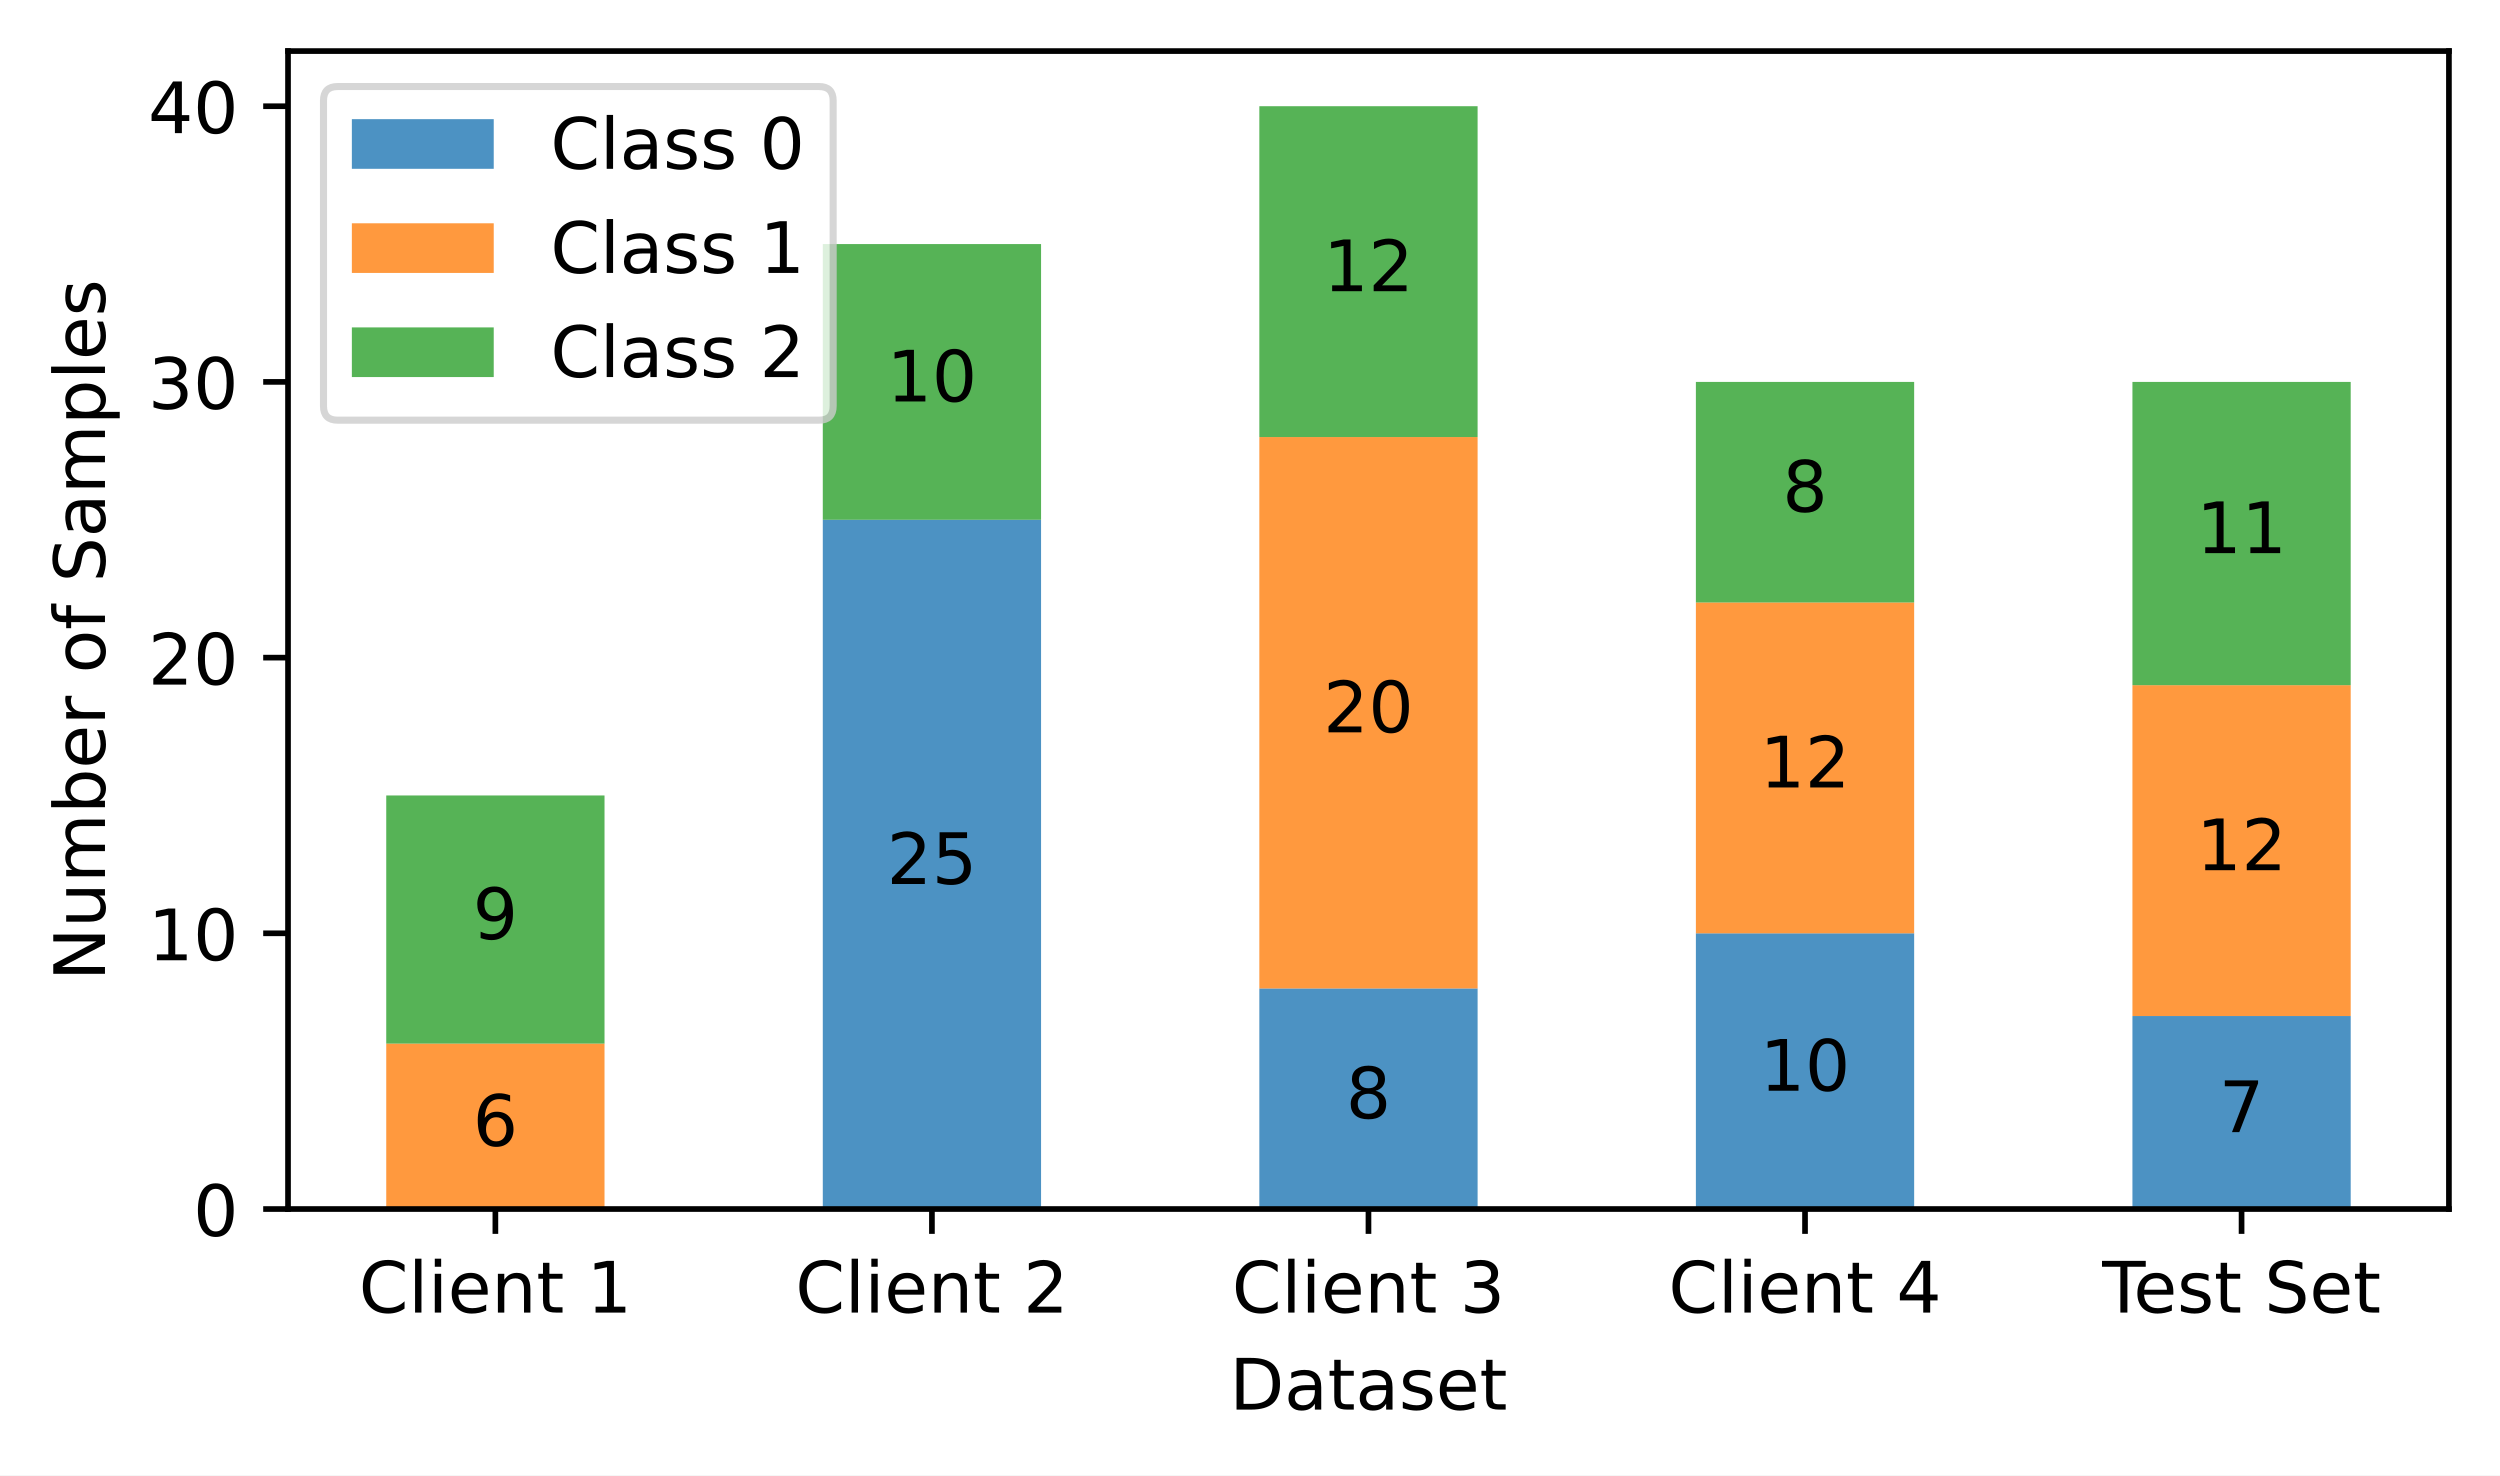
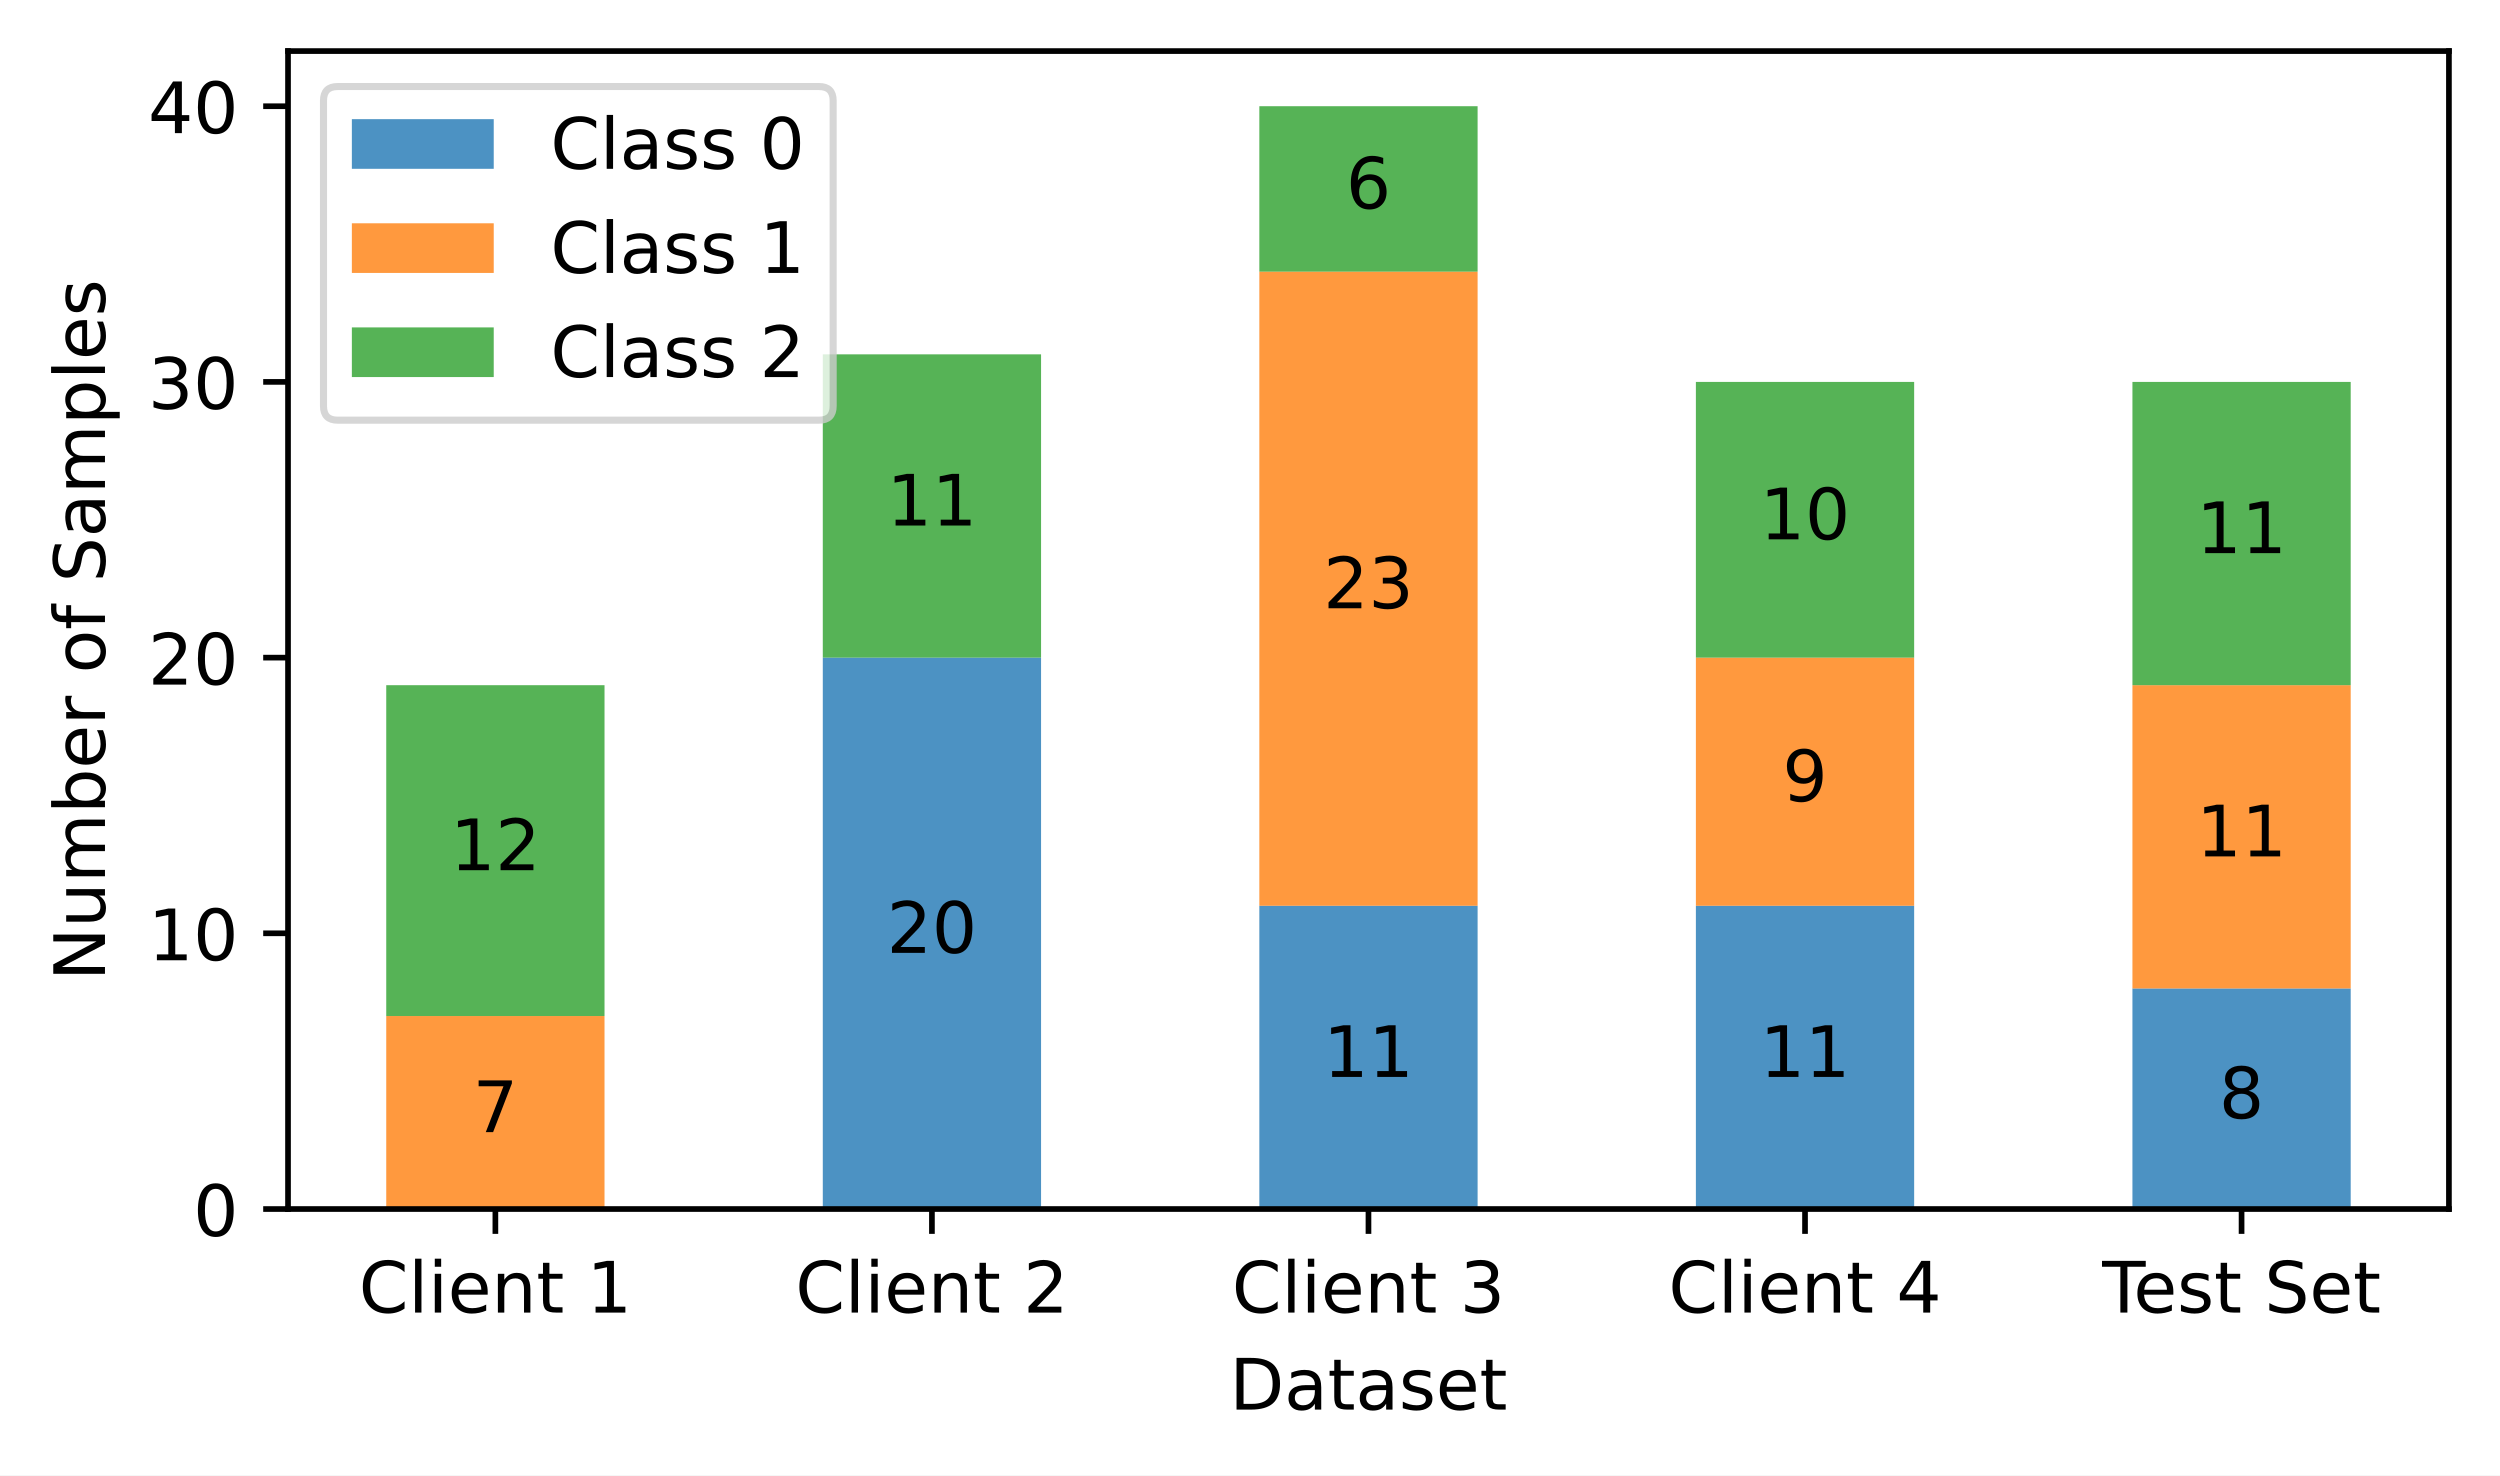
<svg xmlns="http://www.w3.org/2000/svg" xmlns:xlink="http://www.w3.org/1999/xlink" width="352.433pt" height="207.996pt" viewBox="0 0 352.433 207.996" version="1.1">
  <defs>
    <style type="text/css">*{stroke-linejoin: round; stroke-linecap: butt}</style>
  </defs>
  <g id="figure_1">
    <g id="patch_1">
      <path d="M 0 207.996  L 352.433 207.996  L 352.433 0  L 0 0  z " style="fill: #ffffff" />
    </g>
    <g id="axes_1">
      <g id="patch_2">
        <path d="M 40.603 170.44  L 345.233 170.44  L 345.233 7.2  L 40.603 7.2  z " style="fill: #ffffff" />
      </g>
      <g id="patch_3">
-         <path d="M 54.45 170.44  L 85.221 170.44  L 85.221 170.44  L 54.45 170.44  z " clip-path="url(#p66cafc8795)" style="fill: #1f77b4; opacity: 0.8" />
+         <path d="M 54.45 170.44  L 85.221 170.44  L 85.221 170.44  L 54.45 170.44  z " clip-path="url(#pd9a7e515f5)" style="fill: #1f77b4; opacity: 0.8" />
      </g>
      <g id="patch_4">
-         <path d="M 115.991 170.44  L 146.762 170.44  L 146.762 73.273  L 115.991 73.273  z " clip-path="url(#p66cafc8795)" style="fill: #1f77b4; opacity: 0.8" />
+         <path d="M 115.991 170.44  L 146.762 170.44  L 146.762 92.707  L 115.991 92.707  z " clip-path="url(#pd9a7e515f5)" style="fill: #1f77b4; opacity: 0.8" />
      </g>
      <g id="patch_5">
-         <path d="M 177.533 170.44  L 208.303 170.44  L 208.303 139.347  L 177.533 139.347  z " clip-path="url(#p66cafc8795)" style="fill: #1f77b4; opacity: 0.8" />
+         <path d="M 177.533 170.44  L 208.303 170.44  L 208.303 127.687  L 177.533 127.687  z " clip-path="url(#pd9a7e515f5)" style="fill: #1f77b4; opacity: 0.8" />
      </g>
      <g id="patch_6">
-         <path d="M 239.074 170.44  L 269.845 170.44  L 269.845 131.573  L 239.074 131.573  z " clip-path="url(#p66cafc8795)" style="fill: #1f77b4; opacity: 0.8" />
+         <path d="M 239.074 170.44  L 269.845 170.44  L 269.845 127.687  L 239.074 127.687  z " clip-path="url(#pd9a7e515f5)" style="fill: #1f77b4; opacity: 0.8" />
      </g>
      <g id="patch_7">
-         <path d="M 300.616 170.44  L 331.386 170.44  L 331.386 143.233  L 300.616 143.233  z " clip-path="url(#p66cafc8795)" style="fill: #1f77b4; opacity: 0.8" />
+         <path d="M 300.616 170.44  L 331.386 170.44  L 331.386 139.347  L 300.616 139.347  z " clip-path="url(#pd9a7e515f5)" style="fill: #1f77b4; opacity: 0.8" />
      </g>
      <g id="patch_8">
-         <path d="M 54.45 170.44  L 85.221 170.44  L 85.221 147.12  L 54.45 147.12  z " clip-path="url(#p66cafc8795)" style="fill: #ff7f0e; opacity: 0.8" />
+         <path d="M 54.45 170.44  L 85.221 170.44  L 85.221 143.233  L 54.45 143.233  z " clip-path="url(#pd9a7e515f5)" style="fill: #ff7f0e; opacity: 0.8" />
      </g>
      <g id="patch_9">
-         <path d="M 115.991 73.273  L 146.762 73.273  L 146.762 73.273  L 115.991 73.273  z " clip-path="url(#p66cafc8795)" style="fill: #ff7f0e; opacity: 0.8" />
+         <path d="M 115.991 92.707  L 146.762 92.707  L 146.762 92.707  L 115.991 92.707  z " clip-path="url(#pd9a7e515f5)" style="fill: #ff7f0e; opacity: 0.8" />
      </g>
      <g id="patch_10">
-         <path d="M 177.533 139.347  L 208.303 139.347  L 208.303 61.613  L 177.533 61.613  z " clip-path="url(#p66cafc8795)" style="fill: #ff7f0e; opacity: 0.8" />
+         <path d="M 177.533 127.687  L 208.303 127.687  L 208.303 38.293  L 177.533 38.293  z " clip-path="url(#pd9a7e515f5)" style="fill: #ff7f0e; opacity: 0.8" />
      </g>
      <g id="patch_11">
-         <path d="M 239.074 131.573  L 269.845 131.573  L 269.845 84.933  L 239.074 84.933  z " clip-path="url(#p66cafc8795)" style="fill: #ff7f0e; opacity: 0.8" />
+         <path d="M 239.074 127.687  L 269.845 127.687  L 269.845 92.707  L 239.074 92.707  z " clip-path="url(#pd9a7e515f5)" style="fill: #ff7f0e; opacity: 0.8" />
      </g>
      <g id="patch_12">
-         <path d="M 300.616 143.233  L 331.386 143.233  L 331.386 96.593  L 300.616 96.593  z " clip-path="url(#p66cafc8795)" style="fill: #ff7f0e; opacity: 0.8" />
+         <path d="M 300.616 139.347  L 331.386 139.347  L 331.386 96.593  L 300.616 96.593  z " clip-path="url(#pd9a7e515f5)" style="fill: #ff7f0e; opacity: 0.8" />
      </g>
      <g id="patch_13">
-         <path d="M 54.45 147.12  L 85.221 147.12  L 85.221 112.14  L 54.45 112.14  z " clip-path="url(#p66cafc8795)" style="fill: #2ca02c; opacity: 0.8" />
+         <path d="M 54.45 143.233  L 85.221 143.233  L 85.221 96.593  L 54.45 96.593  z " clip-path="url(#pd9a7e515f5)" style="fill: #2ca02c; opacity: 0.8" />
      </g>
      <g id="patch_14">
-         <path d="M 115.991 73.273  L 146.762 73.273  L 146.762 34.407  L 115.991 34.407  z " clip-path="url(#p66cafc8795)" style="fill: #2ca02c; opacity: 0.8" />
+         <path d="M 115.991 92.707  L 146.762 92.707  L 146.762 49.953  L 115.991 49.953  z " clip-path="url(#pd9a7e515f5)" style="fill: #2ca02c; opacity: 0.8" />
      </g>
      <g id="patch_15">
-         <path d="M 177.533 61.613  L 208.303 61.613  L 208.303 14.973  L 177.533 14.973  z " clip-path="url(#p66cafc8795)" style="fill: #2ca02c; opacity: 0.8" />
+         <path d="M 177.533 38.293  L 208.303 38.293  L 208.303 14.973  L 177.533 14.973  z " clip-path="url(#pd9a7e515f5)" style="fill: #2ca02c; opacity: 0.8" />
      </g>
      <g id="patch_16">
-         <path d="M 239.074 84.933  L 269.845 84.933  L 269.845 53.84  L 239.074 53.84  z " clip-path="url(#p66cafc8795)" style="fill: #2ca02c; opacity: 0.8" />
+         <path d="M 239.074 92.707  L 269.845 92.707  L 269.845 53.84  L 239.074 53.84  z " clip-path="url(#pd9a7e515f5)" style="fill: #2ca02c; opacity: 0.8" />
      </g>
      <g id="patch_17">
-         <path d="M 300.616 96.593  L 331.386 96.593  L 331.386 53.84  L 300.616 53.84  z " clip-path="url(#p66cafc8795)" style="fill: #2ca02c; opacity: 0.8" />
+         <path d="M 300.616 96.593  L 331.386 96.593  L 331.386 53.84  L 300.616 53.84  z " clip-path="url(#pd9a7e515f5)" style="fill: #2ca02c; opacity: 0.8" />
      </g>
      <g id="matplotlib.axis_1">
        <g id="xtick_1">
          <g id="line2d_1">
            <defs>
-               <path id="me0f9e37dfc" d="M 0 0  L 0 3.5  " style="stroke: #000000; stroke-width: 0.8" />
+               <path id="m7125e2976c" d="M 0 0  L 0 3.5  " style="stroke: #000000; stroke-width: 0.8" />
            </defs>
            <g>
-               <use xlink:href="#me0f9e37dfc" x="69.835" y="170.44" style="stroke: #000000; stroke-width: 0.8" />
+               <use xlink:href="#m7125e2976c" x="69.835" y="170.44" style="stroke: #000000; stroke-width: 0.8" />
            </g>
          </g>
          <g id="text_1">
            <g transform="translate(50.58998 185.0384) scale(0.1 -0.1)">
              <defs>
                <path id="DejaVuSans-43" d="M 4122 4306  L 4122 3641  Q 3803 3938 3442 4084  Q 3081 4231 2675 4231  Q 1875 4231 1450 3742  Q 1025 3253 1025 2328  Q 1025 1406 1450 917  Q 1875 428 2675 428  Q 3081 428 3442 575  Q 3803 722 4122 1019  L 4122 359  Q 3791 134 3420 21  Q 3050 -91 2638 -91  Q 1578 -91 968 557  Q 359 1206 359 2328  Q 359 3453 968 4101  Q 1578 4750 2638 4750  Q 3056 4750 3426 4639  Q 3797 4528 4122 4306  z " transform="scale(0.015625)" />
                <path id="DejaVuSans-6c" d="M 603 4863  L 1178 4863  L 1178 0  L 603 0  L 603 4863  z " transform="scale(0.015625)" />
                <path id="DejaVuSans-69" d="M 603 3500  L 1178 3500  L 1178 0  L 603 0  L 603 3500  z M 603 4863  L 1178 4863  L 1178 4134  L 603 4134  L 603 4863  z " transform="scale(0.015625)" />
                <path id="DejaVuSans-65" d="M 3597 1894  L 3597 1613  L 953 1613  Q 991 1019 1311 708  Q 1631 397 2203 397  Q 2534 397 2845 478  Q 3156 559 3463 722  L 3463 178  Q 3153 47 2828 -22  Q 2503 -91 2169 -91  Q 1331 -91 842 396  Q 353 884 353 1716  Q 353 2575 817 3079  Q 1281 3584 2069 3584  Q 2775 3584 3186 3129  Q 3597 2675 3597 1894  z M 3022 2063  Q 3016 2534 2758 2815  Q 2500 3097 2075 3097  Q 1594 3097 1305 2825  Q 1016 2553 972 2059  L 3022 2063  z " transform="scale(0.015625)" />
                <path id="DejaVuSans-6e" d="M 3513 2113  L 3513 0  L 2938 0  L 2938 2094  Q 2938 2591 2744 2837  Q 2550 3084 2163 3084  Q 1697 3084 1428 2787  Q 1159 2491 1159 1978  L 1159 0  L 581 0  L 581 3500  L 1159 3500  L 1159 2956  Q 1366 3272 1645 3428  Q 1925 3584 2291 3584  Q 2894 3584 3203 3211  Q 3513 2838 3513 2113  z " transform="scale(0.015625)" />
                <path id="DejaVuSans-74" d="M 1172 4494  L 1172 3500  L 2356 3500  L 2356 3053  L 1172 3053  L 1172 1153  Q 1172 725 1289 603  Q 1406 481 1766 481  L 2356 481  L 2356 0  L 1766 0  Q 1100 0 847 248  Q 594 497 594 1153  L 594 3053  L 172 3053  L 172 3500  L 594 3500  L 594 4494  L 1172 4494  z " transform="scale(0.015625)" />
                <path id="DejaVuSans-20" transform="scale(0.015625)" />
                <path id="DejaVuSans-31" d="M 794 531  L 1825 531  L 1825 4091  L 703 3866  L 703 4441  L 1819 4666  L 2450 4666  L 2450 531  L 3481 531  L 3481 0  L 794 0  L 794 531  z " transform="scale(0.015625)" />
              </defs>
              <use xlink:href="#DejaVuSans-43" />
              <use xlink:href="#DejaVuSans-6c" x="69.824" />
              <use xlink:href="#DejaVuSans-69" x="97.607" />
              <use xlink:href="#DejaVuSans-65" x="125.391" />
              <use xlink:href="#DejaVuSans-6e" x="186.914" />
              <use xlink:href="#DejaVuSans-74" x="250.293" />
              <use xlink:href="#DejaVuSans-20" x="289.502" />
              <use xlink:href="#DejaVuSans-31" x="321.289" />
            </g>
          </g>
        </g>
        <g id="xtick_2">
          <g id="line2d_2">
            <g>
-               <use xlink:href="#me0f9e37dfc" x="131.377" y="170.44" style="stroke: #000000; stroke-width: 0.8" />
+               <use xlink:href="#m7125e2976c" x="131.377" y="170.44" style="stroke: #000000; stroke-width: 0.8" />
            </g>
          </g>
          <g id="text_2">
            <g transform="translate(112.1314 185.0384) scale(0.1 -0.1)">
              <defs>
                <path id="DejaVuSans-32" d="M 1228 531  L 3431 531  L 3431 0  L 469 0  L 469 531  Q 828 903 1448 1529  Q 2069 2156 2228 2338  Q 2531 2678 2651 2914  Q 2772 3150 2772 3378  Q 2772 3750 2511 3984  Q 2250 4219 1831 4219  Q 1534 4219 1204 4116  Q 875 4013 500 3803  L 500 4441  Q 881 4594 1212 4672  Q 1544 4750 1819 4750  Q 2544 4750 2975 4387  Q 3406 4025 3406 3419  Q 3406 3131 3298 2873  Q 3191 2616 2906 2266  Q 2828 2175 2409 1742  Q 1991 1309 1228 531  z " transform="scale(0.015625)" />
              </defs>
              <use xlink:href="#DejaVuSans-43" />
              <use xlink:href="#DejaVuSans-6c" x="69.824" />
              <use xlink:href="#DejaVuSans-69" x="97.607" />
              <use xlink:href="#DejaVuSans-65" x="125.391" />
              <use xlink:href="#DejaVuSans-6e" x="186.914" />
              <use xlink:href="#DejaVuSans-74" x="250.293" />
              <use xlink:href="#DejaVuSans-20" x="289.502" />
              <use xlink:href="#DejaVuSans-32" x="321.289" />
            </g>
          </g>
        </g>
        <g id="xtick_3">
          <g id="line2d_3">
            <g>
-               <use xlink:href="#me0f9e37dfc" x="192.918" y="170.44" style="stroke: #000000; stroke-width: 0.8" />
+               <use xlink:href="#m7125e2976c" x="192.918" y="170.44" style="stroke: #000000; stroke-width: 0.8" />
            </g>
          </g>
          <g id="text_3">
            <g transform="translate(173.6728 185.0384) scale(0.1 -0.1)">
              <defs>
                <path id="DejaVuSans-33" d="M 2597 2516  Q 3050 2419 3304 2112  Q 3559 1806 3559 1356  Q 3559 666 3084 287  Q 2609 -91 1734 -91  Q 1441 -91 1130 -33  Q 819 25 488 141  L 488 750  Q 750 597 1062 519  Q 1375 441 1716 441  Q 2309 441 2620 675  Q 2931 909 2931 1356  Q 2931 1769 2642 2001  Q 2353 2234 1838 2234  L 1294 2234  L 1294 2753  L 1863 2753  Q 2328 2753 2575 2939  Q 2822 3125 2822 3475  Q 2822 3834 2567 4026  Q 2313 4219 1838 4219  Q 1578 4219 1281 4162  Q 984 4106 628 3988  L 628 4550  Q 988 4650 1302 4700  Q 1616 4750 1894 4750  Q 2613 4750 3031 4423  Q 3450 4097 3450 3541  Q 3450 3153 3228 2886  Q 3006 2619 2597 2516  z " transform="scale(0.015625)" />
              </defs>
              <use xlink:href="#DejaVuSans-43" />
              <use xlink:href="#DejaVuSans-6c" x="69.824" />
              <use xlink:href="#DejaVuSans-69" x="97.607" />
              <use xlink:href="#DejaVuSans-65" x="125.391" />
              <use xlink:href="#DejaVuSans-6e" x="186.914" />
              <use xlink:href="#DejaVuSans-74" x="250.293" />
              <use xlink:href="#DejaVuSans-20" x="289.502" />
              <use xlink:href="#DejaVuSans-33" x="321.289" />
            </g>
          </g>
        </g>
        <g id="xtick_4">
          <g id="line2d_4">
            <g>
-               <use xlink:href="#me0f9e37dfc" x="254.46" y="170.44" style="stroke: #000000; stroke-width: 0.8" />
+               <use xlink:href="#m7125e2976c" x="254.46" y="170.44" style="stroke: #000000; stroke-width: 0.8" />
            </g>
          </g>
          <g id="text_4">
            <g transform="translate(235.2142 185.0384) scale(0.1 -0.1)">
              <defs>
                <path id="DejaVuSans-34" d="M 2419 4116  L 825 1625  L 2419 1625  L 2419 4116  z M 2253 4666  L 3047 4666  L 3047 1625  L 3713 1625  L 3713 1100  L 3047 1100  L 3047 0  L 2419 0  L 2419 1100  L 313 1100  L 313 1709  L 2253 4666  z " transform="scale(0.015625)" />
              </defs>
              <use xlink:href="#DejaVuSans-43" />
              <use xlink:href="#DejaVuSans-6c" x="69.824" />
              <use xlink:href="#DejaVuSans-69" x="97.607" />
              <use xlink:href="#DejaVuSans-65" x="125.391" />
              <use xlink:href="#DejaVuSans-6e" x="186.914" />
              <use xlink:href="#DejaVuSans-74" x="250.293" />
              <use xlink:href="#DejaVuSans-20" x="289.502" />
              <use xlink:href="#DejaVuSans-34" x="321.289" />
            </g>
          </g>
        </g>
        <g id="xtick_5">
          <g id="line2d_5">
            <g>
-               <use xlink:href="#me0f9e37dfc" x="316.001" y="170.44" style="stroke: #000000; stroke-width: 0.8" />
+               <use xlink:href="#m7125e2976c" x="316.001" y="170.44" style="stroke: #000000; stroke-width: 0.8" />
            </g>
          </g>
          <g id="text_5">
            <g transform="translate(296.3556 185.0384) scale(0.1 -0.1)">
              <defs>
                <path id="DejaVuSans-54" d="M -19 4666  L 3928 4666  L 3928 4134  L 2272 4134  L 2272 0  L 1638 0  L 1638 4134  L -19 4134  L -19 4666  z " transform="scale(0.015625)" />
                <path id="DejaVuSans-73" d="M 2834 3397  L 2834 2853  Q 2591 2978 2328 3040  Q 2066 3103 1784 3103  Q 1356 3103 1142 2972  Q 928 2841 928 2578  Q 928 2378 1081 2264  Q 1234 2150 1697 2047  L 1894 2003  Q 2506 1872 2764 1633  Q 3022 1394 3022 966  Q 3022 478 2636 193  Q 2250 -91 1575 -91  Q 1294 -91 989 -36  Q 684 19 347 128  L 347 722  Q 666 556 975 473  Q 1284 391 1588 391  Q 1994 391 2212 530  Q 2431 669 2431 922  Q 2431 1156 2273 1281  Q 2116 1406 1581 1522  L 1381 1569  Q 847 1681 609 1914  Q 372 2147 372 2553  Q 372 3047 722 3315  Q 1072 3584 1716 3584  Q 2034 3584 2315 3537  Q 2597 3491 2834 3397  z " transform="scale(0.015625)" />
                <path id="DejaVuSans-53" d="M 3425 4513  L 3425 3897  Q 3066 4069 2747 4153  Q 2428 4238 2131 4238  Q 1616 4238 1336 4038  Q 1056 3838 1056 3469  Q 1056 3159 1242 3001  Q 1428 2844 1947 2747  L 2328 2669  Q 3034 2534 3370 2195  Q 3706 1856 3706 1288  Q 3706 609 3251 259  Q 2797 -91 1919 -91  Q 1588 -91 1214 -16  Q 841 59 441 206  L 441 856  Q 825 641 1194 531  Q 1563 422 1919 422  Q 2459 422 2753 634  Q 3047 847 3047 1241  Q 3047 1584 2836 1778  Q 2625 1972 2144 2069  L 1759 2144  Q 1053 2284 737 2584  Q 422 2884 422 3419  Q 422 4038 858 4394  Q 1294 4750 2059 4750  Q 2388 4750 2728 4690  Q 3069 4631 3425 4513  z " transform="scale(0.015625)" />
              </defs>
              <use xlink:href="#DejaVuSans-54" />
              <use xlink:href="#DejaVuSans-65" x="44.084" />
              <use xlink:href="#DejaVuSans-73" x="105.607" />
              <use xlink:href="#DejaVuSans-74" x="157.707" />
              <use xlink:href="#DejaVuSans-20" x="196.916" />
              <use xlink:href="#DejaVuSans-53" x="228.703" />
              <use xlink:href="#DejaVuSans-65" x="292.18" />
              <use xlink:href="#DejaVuSans-74" x="353.703" />
            </g>
          </g>
        </g>
        <g id="text_6">
          <g transform="translate(173.3384 198.7166) scale(0.1 -0.1)">
            <defs>
              <path id="DejaVuSans-44" d="M 1259 4147  L 1259 519  L 2022 519  Q 2988 519 3436 956  Q 3884 1394 3884 2338  Q 3884 3275 3436 3711  Q 2988 4147 2022 4147  L 1259 4147  z M 628 4666  L 1925 4666  Q 3281 4666 3915 4102  Q 4550 3538 4550 2338  Q 4550 1131 3912 565  Q 3275 0 1925 0  L 628 0  L 628 4666  z " transform="scale(0.015625)" />
              <path id="DejaVuSans-61" d="M 2194 1759  Q 1497 1759 1228 1600  Q 959 1441 959 1056  Q 959 750 1161 570  Q 1363 391 1709 391  Q 2188 391 2477 730  Q 2766 1069 2766 1631  L 2766 1759  L 2194 1759  z M 3341 1997  L 3341 0  L 2766 0  L 2766 531  Q 2569 213 2275 61  Q 1981 -91 1556 -91  Q 1019 -91 701 211  Q 384 513 384 1019  Q 384 1609 779 1909  Q 1175 2209 1959 2209  L 2766 2209  L 2766 2266  Q 2766 2663 2505 2880  Q 2244 3097 1772 3097  Q 1472 3097 1187 3025  Q 903 2953 641 2809  L 641 3341  Q 956 3463 1253 3523  Q 1550 3584 1831 3584  Q 2591 3584 2966 3190  Q 3341 2797 3341 1997  z " transform="scale(0.015625)" />
            </defs>
            <use xlink:href="#DejaVuSans-44" />
            <use xlink:href="#DejaVuSans-61" x="77.002" />
            <use xlink:href="#DejaVuSans-74" x="138.281" />
            <use xlink:href="#DejaVuSans-61" x="177.49" />
            <use xlink:href="#DejaVuSans-73" x="238.77" />
            <use xlink:href="#DejaVuSans-65" x="290.869" />
            <use xlink:href="#DejaVuSans-74" x="352.393" />
          </g>
        </g>
      </g>
      <g id="matplotlib.axis_2">
        <g id="ytick_1">
          <g id="line2d_6">
            <defs>
-               <path id="m12f4d1d8de" d="M 0 0  L -3.5 0  " style="stroke: #000000; stroke-width: 0.8" />
+               <path id="m3fc2065e8c" d="M 0 0  L -3.5 0  " style="stroke: #000000; stroke-width: 0.8" />
            </defs>
            <g>
-               <use xlink:href="#m12f4d1d8de" x="40.603" y="170.44" style="stroke: #000000; stroke-width: 0.8" />
+               <use xlink:href="#m3fc2065e8c" x="40.603" y="170.44" style="stroke: #000000; stroke-width: 0.8" />
            </g>
          </g>
          <g id="text_7">
            <g transform="translate(27.24063 174.2392) scale(0.1 -0.1)">
              <defs>
                <path id="DejaVuSans-30" d="M 2034 4250  Q 1547 4250 1301 3770  Q 1056 3291 1056 2328  Q 1056 1369 1301 889  Q 1547 409 2034 409  Q 2525 409 2770 889  Q 3016 1369 3016 2328  Q 3016 3291 2770 3770  Q 2525 4250 2034 4250  z M 2034 4750  Q 2819 4750 3233 4129  Q 3647 3509 3647 2328  Q 3647 1150 3233 529  Q 2819 -91 2034 -91  Q 1250 -91 836 529  Q 422 1150 422 2328  Q 422 3509 836 4129  Q 1250 4750 2034 4750  z " transform="scale(0.015625)" />
              </defs>
              <use xlink:href="#DejaVuSans-30" />
            </g>
          </g>
        </g>
        <g id="ytick_2">
          <g id="line2d_7">
            <g>
-               <use xlink:href="#m12f4d1d8de" x="40.603" y="131.573" style="stroke: #000000; stroke-width: 0.8" />
+               <use xlink:href="#m3fc2065e8c" x="40.603" y="131.573" style="stroke: #000000; stroke-width: 0.8" />
            </g>
          </g>
          <g id="text_8">
            <g transform="translate(20.87813 135.3726) scale(0.1 -0.1)">
              <use xlink:href="#DejaVuSans-31" />
              <use xlink:href="#DejaVuSans-30" x="63.623" />
            </g>
          </g>
        </g>
        <g id="ytick_3">
          <g id="line2d_8">
            <g>
-               <use xlink:href="#m12f4d1d8de" x="40.603" y="92.707" style="stroke: #000000; stroke-width: 0.8" />
+               <use xlink:href="#m3fc2065e8c" x="40.603" y="92.707" style="stroke: #000000; stroke-width: 0.8" />
            </g>
          </g>
          <g id="text_9">
            <g transform="translate(20.87813 96.50589) scale(0.1 -0.1)">
              <use xlink:href="#DejaVuSans-32" />
              <use xlink:href="#DejaVuSans-30" x="63.623" />
            </g>
          </g>
        </g>
        <g id="ytick_4">
          <g id="line2d_9">
            <g>
-               <use xlink:href="#m12f4d1d8de" x="40.603" y="53.84" style="stroke: #000000; stroke-width: 0.8" />
+               <use xlink:href="#m3fc2065e8c" x="40.603" y="53.84" style="stroke: #000000; stroke-width: 0.8" />
            </g>
          </g>
          <g id="text_10">
            <g transform="translate(20.87813 57.63922) scale(0.1 -0.1)">
              <use xlink:href="#DejaVuSans-33" />
              <use xlink:href="#DejaVuSans-30" x="63.623" />
            </g>
          </g>
        </g>
        <g id="ytick_5">
          <g id="line2d_10">
            <g>
-               <use xlink:href="#m12f4d1d8de" x="40.603" y="14.973" style="stroke: #000000; stroke-width: 0.8" />
+               <use xlink:href="#m3fc2065e8c" x="40.603" y="14.973" style="stroke: #000000; stroke-width: 0.8" />
            </g>
          </g>
          <g id="text_11">
            <g transform="translate(20.87813 18.77255) scale(0.1 -0.1)">
              <use xlink:href="#DejaVuSans-34" />
              <use xlink:href="#DejaVuSans-30" x="63.623" />
            </g>
          </g>
        </g>
        <g id="text_12">
          <g transform="translate(14.79844 138.2567) rotate(-90) scale(0.1 -0.1)">
            <defs>
              <path id="DejaVuSans-4e" d="M 628 4666  L 1478 4666  L 3547 763  L 3547 4666  L 4159 4666  L 4159 0  L 3309 0  L 1241 3903  L 1241 0  L 628 0  L 628 4666  z " transform="scale(0.015625)" />
              <path id="DejaVuSans-75" d="M 544 1381  L 544 3500  L 1119 3500  L 1119 1403  Q 1119 906 1312 657  Q 1506 409 1894 409  Q 2359 409 2629 706  Q 2900 1003 2900 1516  L 2900 3500  L 3475 3500  L 3475 0  L 2900 0  L 2900 538  Q 2691 219 2414 64  Q 2138 -91 1772 -91  Q 1169 -91 856 284  Q 544 659 544 1381  z M 1991 3584  L 1991 3584  z " transform="scale(0.015625)" />
              <path id="DejaVuSans-6d" d="M 3328 2828  Q 3544 3216 3844 3400  Q 4144 3584 4550 3584  Q 5097 3584 5394 3201  Q 5691 2819 5691 2113  L 5691 0  L 5113 0  L 5113 2094  Q 5113 2597 4934 2840  Q 4756 3084 4391 3084  Q 3944 3084 3684 2787  Q 3425 2491 3425 1978  L 3425 0  L 2847 0  L 2847 2094  Q 2847 2600 2669 2842  Q 2491 3084 2119 3084  Q 1678 3084 1418 2786  Q 1159 2488 1159 1978  L 1159 0  L 581 0  L 581 3500  L 1159 3500  L 1159 2956  Q 1356 3278 1631 3431  Q 1906 3584 2284 3584  Q 2666 3584 2933 3390  Q 3200 3197 3328 2828  z " transform="scale(0.015625)" />
              <path id="DejaVuSans-62" d="M 3116 1747  Q 3116 2381 2855 2742  Q 2594 3103 2138 3103  Q 1681 3103 1420 2742  Q 1159 2381 1159 1747  Q 1159 1113 1420 752  Q 1681 391 2138 391  Q 2594 391 2855 752  Q 3116 1113 3116 1747  z M 1159 2969  Q 1341 3281 1617 3432  Q 1894 3584 2278 3584  Q 2916 3584 3314 3078  Q 3713 2572 3713 1747  Q 3713 922 3314 415  Q 2916 -91 2278 -91  Q 1894 -91 1617 61  Q 1341 213 1159 525  L 1159 0  L 581 0  L 581 4863  L 1159 4863  L 1159 2969  z " transform="scale(0.015625)" />
              <path id="DejaVuSans-72" d="M 2631 2963  Q 2534 3019 2420 3045  Q 2306 3072 2169 3072  Q 1681 3072 1420 2755  Q 1159 2438 1159 1844  L 1159 0  L 581 0  L 581 3500  L 1159 3500  L 1159 2956  Q 1341 3275 1631 3429  Q 1922 3584 2338 3584  Q 2397 3584 2469 3576  Q 2541 3569 2628 3553  L 2631 2963  z " transform="scale(0.015625)" />
              <path id="DejaVuSans-6f" d="M 1959 3097  Q 1497 3097 1228 2736  Q 959 2375 959 1747  Q 959 1119 1226 758  Q 1494 397 1959 397  Q 2419 397 2687 759  Q 2956 1122 2956 1747  Q 2956 2369 2687 2733  Q 2419 3097 1959 3097  z M 1959 3584  Q 2709 3584 3137 3096  Q 3566 2609 3566 1747  Q 3566 888 3137 398  Q 2709 -91 1959 -91  Q 1206 -91 779 398  Q 353 888 353 1747  Q 353 2609 779 3096  Q 1206 3584 1959 3584  z " transform="scale(0.015625)" />
              <path id="DejaVuSans-66" d="M 2375 4863  L 2375 4384  L 1825 4384  Q 1516 4384 1395 4259  Q 1275 4134 1275 3809  L 1275 3500  L 2222 3500  L 2222 3053  L 1275 3053  L 1275 0  L 697 0  L 697 3053  L 147 3053  L 147 3500  L 697 3500  L 697 3744  Q 697 4328 969 4595  Q 1241 4863 1831 4863  L 2375 4863  z " transform="scale(0.015625)" />
              <path id="DejaVuSans-70" d="M 1159 525  L 1159 -1331  L 581 -1331  L 581 3500  L 1159 3500  L 1159 2969  Q 1341 3281 1617 3432  Q 1894 3584 2278 3584  Q 2916 3584 3314 3078  Q 3713 2572 3713 1747  Q 3713 922 3314 415  Q 2916 -91 2278 -91  Q 1894 -91 1617 61  Q 1341 213 1159 525  z M 3116 1747  Q 3116 2381 2855 2742  Q 2594 3103 2138 3103  Q 1681 3103 1420 2742  Q 1159 2381 1159 1747  Q 1159 1113 1420 752  Q 1681 391 2138 391  Q 2594 391 2855 752  Q 3116 1113 3116 1747  z " transform="scale(0.015625)" />
            </defs>
            <use xlink:href="#DejaVuSans-4e" />
            <use xlink:href="#DejaVuSans-75" x="74.805" />
            <use xlink:href="#DejaVuSans-6d" x="138.184" />
            <use xlink:href="#DejaVuSans-62" x="235.596" />
            <use xlink:href="#DejaVuSans-65" x="299.072" />
            <use xlink:href="#DejaVuSans-72" x="360.596" />
            <use xlink:href="#DejaVuSans-20" x="401.709" />
            <use xlink:href="#DejaVuSans-6f" x="433.496" />
            <use xlink:href="#DejaVuSans-66" x="494.678" />
            <use xlink:href="#DejaVuSans-20" x="529.883" />
            <use xlink:href="#DejaVuSans-53" x="561.67" />
            <use xlink:href="#DejaVuSans-61" x="625.146" />
            <use xlink:href="#DejaVuSans-6d" x="686.426" />
            <use xlink:href="#DejaVuSans-70" x="783.838" />
            <use xlink:href="#DejaVuSans-6c" x="847.314" />
            <use xlink:href="#DejaVuSans-65" x="875.098" />
            <use xlink:href="#DejaVuSans-73" x="936.621" />
          </g>
        </g>
      </g>
      <g id="patch_18">
        <path d="M 40.603 170.44  L 40.603 7.2  " style="fill: none; stroke: #000000; stroke-width: 0.8; stroke-linejoin: miter; stroke-linecap: square" />
      </g>
      <g id="patch_19">
        <path d="M 345.233 170.44  L 345.233 7.2  " style="fill: none; stroke: #000000; stroke-width: 0.8; stroke-linejoin: miter; stroke-linecap: square" />
      </g>
      <g id="patch_20">
        <path d="M 40.603 170.44  L 345.233 170.44  " style="fill: none; stroke: #000000; stroke-width: 0.8; stroke-linejoin: miter; stroke-linecap: square" />
      </g>
      <g id="patch_21">
        <path d="M 40.603 7.2  L 345.233 7.2  " style="fill: none; stroke: #000000; stroke-width: 0.8; stroke-linejoin: miter; stroke-linecap: square" />
      </g>
      <g id="text_13">
-         <g transform="translate(125.0142 124.616) scale(0.1 -0.1)">
-           <defs>
-             <path id="DejaVuSans-35" d="M 691 4666  L 3169 4666  L 3169 4134  L 1269 4134  L 1269 2991  Q 1406 3038 1543 3061  Q 1681 3084 1819 3084  Q 2600 3084 3056 2656  Q 3513 2228 3513 1497  Q 3513 744 3044 326  Q 2575 -91 1722 -91  Q 1428 -91 1123 -41  Q 819 9 494 109  L 494 744  Q 775 591 1075 516  Q 1375 441 1709 441  Q 2250 441 2565 725  Q 2881 1009 2881 1497  Q 2881 1984 2565 2268  Q 2250 2553 1709 2553  Q 1456 2553 1204 2497  Q 953 2441 691 2322  L 691 4666  z " transform="scale(0.015625)" />
-           </defs>
+         <g transform="translate(125.0142 134.3327) scale(0.1 -0.1)">
          <use xlink:href="#DejaVuSans-32" />
-           <use xlink:href="#DejaVuSans-35" x="63.623" />
+           <use xlink:href="#DejaVuSans-30" x="63.623" />
        </g>
      </g>
      <g id="text_14">
-         <g transform="translate(189.7369 157.6527) scale(0.1 -0.1)">
+         <g transform="translate(186.5556 151.8227) scale(0.1 -0.1)">
+           <use xlink:href="#DejaVuSans-31" />
+           <use xlink:href="#DejaVuSans-31" x="63.623" />
+         </g>
+       </g>
+       <g id="text_15">
+         <g transform="translate(248.097 151.8227) scale(0.1 -0.1)">
+           <use xlink:href="#DejaVuSans-31" />
+           <use xlink:href="#DejaVuSans-31" x="63.623" />
+         </g>
+       </g>
+       <g id="text_16">
+         <g transform="translate(312.8197 157.6527) scale(0.1 -0.1)">
          <defs>
            <path id="DejaVuSans-38" d="M 2034 2216  Q 1584 2216 1326 1975  Q 1069 1734 1069 1313  Q 1069 891 1326 650  Q 1584 409 2034 409  Q 2484 409 2743 651  Q 3003 894 3003 1313  Q 3003 1734 2745 1975  Q 2488 2216 2034 2216  z M 1403 2484  Q 997 2584 770 2862  Q 544 3141 544 3541  Q 544 4100 942 4425  Q 1341 4750 2034 4750  Q 2731 4750 3128 4425  Q 3525 4100 3525 3541  Q 3525 3141 3298 2862  Q 3072 2584 2669 2484  Q 3125 2378 3379 2068  Q 3634 1759 3634 1313  Q 3634 634 3220 271  Q 2806 -91 2034 -91  Q 1263 -91 848 271  Q 434 634 434 1313  Q 434 1759 690 2068  Q 947 2378 1403 2484  z M 1172 3481  Q 1172 3119 1398 2916  Q 1625 2713 2034 2713  Q 2441 2713 2670 2916  Q 2900 3119 2900 3481  Q 2900 3844 2670 4047  Q 2441 4250 2034 4250  Q 1625 4250 1398 4047  Q 1172 3844 1172 3481  z " transform="scale(0.015625)" />
          </defs>
          <use xlink:href="#DejaVuSans-38" />
        </g>
      </g>
-       <g id="text_15">
-         <g transform="translate(248.097 153.766) scale(0.1 -0.1)">
-           <use xlink:href="#DejaVuSans-31" />
-           <use xlink:href="#DejaVuSans-30" x="63.623" />
-         </g>
-       </g>
-       <g id="text_16">
-         <g transform="translate(312.8197 159.596) scale(0.1 -0.1)">
+       <g id="text_17">
+         <g transform="translate(66.65405 159.596) scale(0.1 -0.1)">
          <defs>
            <path id="DejaVuSans-37" d="M 525 4666  L 3525 4666  L 3525 4397  L 1831 0  L 1172 0  L 2766 4134  L 525 4134  L 525 4666  z " transform="scale(0.015625)" />
          </defs>
          <use xlink:href="#DejaVuSans-37" />
        </g>
      </g>
-       <g id="text_17">
-         <g transform="translate(66.65405 161.5394) scale(0.1 -0.1)">
+       <g id="text_18">
+         <g transform="translate(186.5556 85.74938) scale(0.1 -0.1)">
+           <use xlink:href="#DejaVuSans-32" />
+           <use xlink:href="#DejaVuSans-33" x="63.623" />
+         </g>
+       </g>
+       <g id="text_19">
+         <g transform="translate(251.2783 112.956) scale(0.1 -0.1)">
+           <defs>
+             <path id="DejaVuSans-39" d="M 703 97  L 703 672  Q 941 559 1184 500  Q 1428 441 1663 441  Q 2288 441 2617 861  Q 2947 1281 2994 2138  Q 2813 1869 2534 1725  Q 2256 1581 1919 1581  Q 1219 1581 811 2004  Q 403 2428 403 3163  Q 403 3881 828 4315  Q 1253 4750 1959 4750  Q 2769 4750 3195 4129  Q 3622 3509 3622 2328  Q 3622 1225 3098 567  Q 2575 -91 1691 -91  Q 1453 -91 1209 -44  Q 966 3 703 97  z M 1959 2075  Q 2384 2075 2632 2365  Q 2881 2656 2881 3163  Q 2881 3666 2632 3958  Q 2384 4250 1959 4250  Q 1534 4250 1286 3958  Q 1038 3666 1038 3163  Q 1038 2656 1286 2365  Q 1534 2075 1959 2075  z " transform="scale(0.015625)" />
+           </defs>
+           <use xlink:href="#DejaVuSans-39" />
+         </g>
+       </g>
+       <g id="text_20">
+         <g transform="translate(309.6385 120.7294) scale(0.1 -0.1)">
+           <use xlink:href="#DejaVuSans-31" />
+           <use xlink:href="#DejaVuSans-31" x="63.623" />
+         </g>
+       </g>
+       <g id="text_21">
+         <g transform="translate(63.4728 122.6727) scale(0.1 -0.1)">
+           <use xlink:href="#DejaVuSans-31" />
+           <use xlink:href="#DejaVuSans-32" x="63.623" />
+         </g>
+       </g>
+       <g id="text_22">
+         <g transform="translate(125.0142 74.08938) scale(0.1 -0.1)">
+           <use xlink:href="#DejaVuSans-31" />
+           <use xlink:href="#DejaVuSans-31" x="63.623" />
+         </g>
+       </g>
+       <g id="text_23">
+         <g transform="translate(189.7369 29.39271) scale(0.1 -0.1)">
          <defs>
            <path id="DejaVuSans-36" d="M 2113 2584  Q 1688 2584 1439 2293  Q 1191 2003 1191 1497  Q 1191 994 1439 701  Q 1688 409 2113 409  Q 2538 409 2786 701  Q 3034 994 3034 1497  Q 3034 2003 2786 2293  Q 2538 2584 2113 2584  z M 3366 4563  L 3366 3988  Q 3128 4100 2886 4159  Q 2644 4219 2406 4219  Q 1781 4219 1451 3797  Q 1122 3375 1075 2522  Q 1259 2794 1537 2939  Q 1816 3084 2150 3084  Q 2853 3084 3261 2657  Q 3669 2231 3669 1497  Q 3669 778 3244 343  Q 2819 -91 2113 -91  Q 1303 -91 875 529  Q 447 1150 447 2328  Q 447 3434 972 4092  Q 1497 4750 2381 4750  Q 2619 4750 2861 4703  Q 3103 4656 3366 4563  z " transform="scale(0.015625)" />
          </defs>
          <use xlink:href="#DejaVuSans-36" />
        </g>
      </g>
-       <g id="text_18">
-         <g transform="translate(186.5556 103.2394) scale(0.1 -0.1)">
-           <use xlink:href="#DejaVuSans-32" />
+       <g id="text_24">
+         <g transform="translate(248.097 76.03271) scale(0.1 -0.1)">
+           <use xlink:href="#DejaVuSans-31" />
          <use xlink:href="#DejaVuSans-30" x="63.623" />
-         </g>
-       </g>
-       <g id="text_19">
-         <g transform="translate(248.097 111.0127) scale(0.1 -0.1)">
-           <use xlink:href="#DejaVuSans-31" />
-           <use xlink:href="#DejaVuSans-32" x="63.623" />
-         </g>
-       </g>
-       <g id="text_20">
-         <g transform="translate(309.6385 122.6727) scale(0.1 -0.1)">
-           <use xlink:href="#DejaVuSans-31" />
-           <use xlink:href="#DejaVuSans-32" x="63.623" />
-         </g>
-       </g>
-       <g id="text_21">
-         <g transform="translate(66.65405 132.3894) scale(0.1 -0.1)">
-           <defs>
-             <path id="DejaVuSans-39" d="M 703 97  L 703 672  Q 941 559 1184 500  Q 1428 441 1663 441  Q 2288 441 2617 861  Q 2947 1281 2994 2138  Q 2813 1869 2534 1725  Q 2256 1581 1919 1581  Q 1219 1581 811 2004  Q 403 2428 403 3163  Q 403 3881 828 4315  Q 1253 4750 1959 4750  Q 2769 4750 3195 4129  Q 3622 3509 3622 2328  Q 3622 1225 3098 567  Q 2575 -91 1691 -91  Q 1453 -91 1209 -44  Q 966 3 703 97  z M 1959 2075  Q 2384 2075 2632 2365  Q 2881 2656 2881 3163  Q 2881 3666 2632 3958  Q 2384 4250 1959 4250  Q 1534 4250 1286 3958  Q 1038 3666 1038 3163  Q 1038 2656 1286 2365  Q 1534 2075 1959 2075  z " transform="scale(0.015625)" />
-           </defs>
-           <use xlink:href="#DejaVuSans-39" />
-         </g>
-       </g>
-       <g id="text_22">
-         <g transform="translate(125.0142 56.59938) scale(0.1 -0.1)">
-           <use xlink:href="#DejaVuSans-31" />
-           <use xlink:href="#DejaVuSans-30" x="63.623" />
-         </g>
-       </g>
-       <g id="text_23">
-         <g transform="translate(186.5556 41.05271) scale(0.1 -0.1)">
-           <use xlink:href="#DejaVuSans-31" />
-           <use xlink:href="#DejaVuSans-32" x="63.623" />
-         </g>
-       </g>
-       <g id="text_24">
-         <g transform="translate(251.2783 72.14604) scale(0.1 -0.1)">
-           <use xlink:href="#DejaVuSans-38" />
        </g>
      </g>
      <g id="text_25">
        <g transform="translate(309.6385 77.97604) scale(0.1 -0.1)">
          <use xlink:href="#DejaVuSans-31" />
          <use xlink:href="#DejaVuSans-31" x="63.623" />
        </g>
      </g>
      <g id="legend_1">
        <g id="patch_22">
          <path d="M 47.603 59.234  L 115.452 59.234  Q 117.452 59.234 117.452 57.234  L 117.452 14.2  Q 117.452 12.2 115.452 12.2  L 47.603 12.2  Q 45.603 12.2 45.603 14.2  L 45.603 57.234  Q 45.603 59.234 47.603 59.234  z " style="fill: #ffffff; opacity: 0.8; stroke: #cccccc; stroke-linejoin: miter" />
        </g>
        <g id="patch_23">
          <path d="M 49.603 23.798  L 69.603 23.798  L 69.603 16.798  L 49.603 16.798  z " style="fill: #1f77b4; opacity: 0.8" />
        </g>
        <g id="text_26">
          <g transform="translate(77.60313 23.79844) scale(0.1 -0.1)">
            <use xlink:href="#DejaVuSans-43" />
            <use xlink:href="#DejaVuSans-6c" x="69.824" />
            <use xlink:href="#DejaVuSans-61" x="97.607" />
            <use xlink:href="#DejaVuSans-73" x="158.887" />
            <use xlink:href="#DejaVuSans-73" x="210.986" />
            <use xlink:href="#DejaVuSans-20" x="263.086" />
            <use xlink:href="#DejaVuSans-30" x="294.873" />
          </g>
        </g>
        <g id="patch_24">
          <path d="M 49.603 38.477  L 69.603 38.477  L 69.603 31.477  L 49.603 31.477  z " style="fill: #ff7f0e; opacity: 0.8" />
        </g>
        <g id="text_27">
          <g transform="translate(77.60313 38.47656) scale(0.1 -0.1)">
            <use xlink:href="#DejaVuSans-43" />
            <use xlink:href="#DejaVuSans-6c" x="69.824" />
            <use xlink:href="#DejaVuSans-61" x="97.607" />
            <use xlink:href="#DejaVuSans-73" x="158.887" />
            <use xlink:href="#DejaVuSans-73" x="210.986" />
            <use xlink:href="#DejaVuSans-20" x="263.086" />
            <use xlink:href="#DejaVuSans-31" x="294.873" />
          </g>
        </g>
        <g id="patch_25">
          <path d="M 49.603 53.155  L 69.603 53.155  L 69.603 46.155  L 49.603 46.155  z " style="fill: #2ca02c; opacity: 0.8" />
        </g>
        <g id="text_28">
          <g transform="translate(77.60313 53.15469) scale(0.1 -0.1)">
            <use xlink:href="#DejaVuSans-43" />
            <use xlink:href="#DejaVuSans-6c" x="69.824" />
            <use xlink:href="#DejaVuSans-61" x="97.607" />
            <use xlink:href="#DejaVuSans-73" x="158.887" />
            <use xlink:href="#DejaVuSans-73" x="210.986" />
            <use xlink:href="#DejaVuSans-20" x="263.086" />
            <use xlink:href="#DejaVuSans-32" x="294.873" />
          </g>
        </g>
      </g>
    </g>
  </g>
  <defs>
-     <clipPath id="p66cafc8795">
+     <clipPath id="pd9a7e515f5">
      <rect x="40.603" y="7.2" width="304.63" height="163.24" />
    </clipPath>
  </defs>
</svg>
